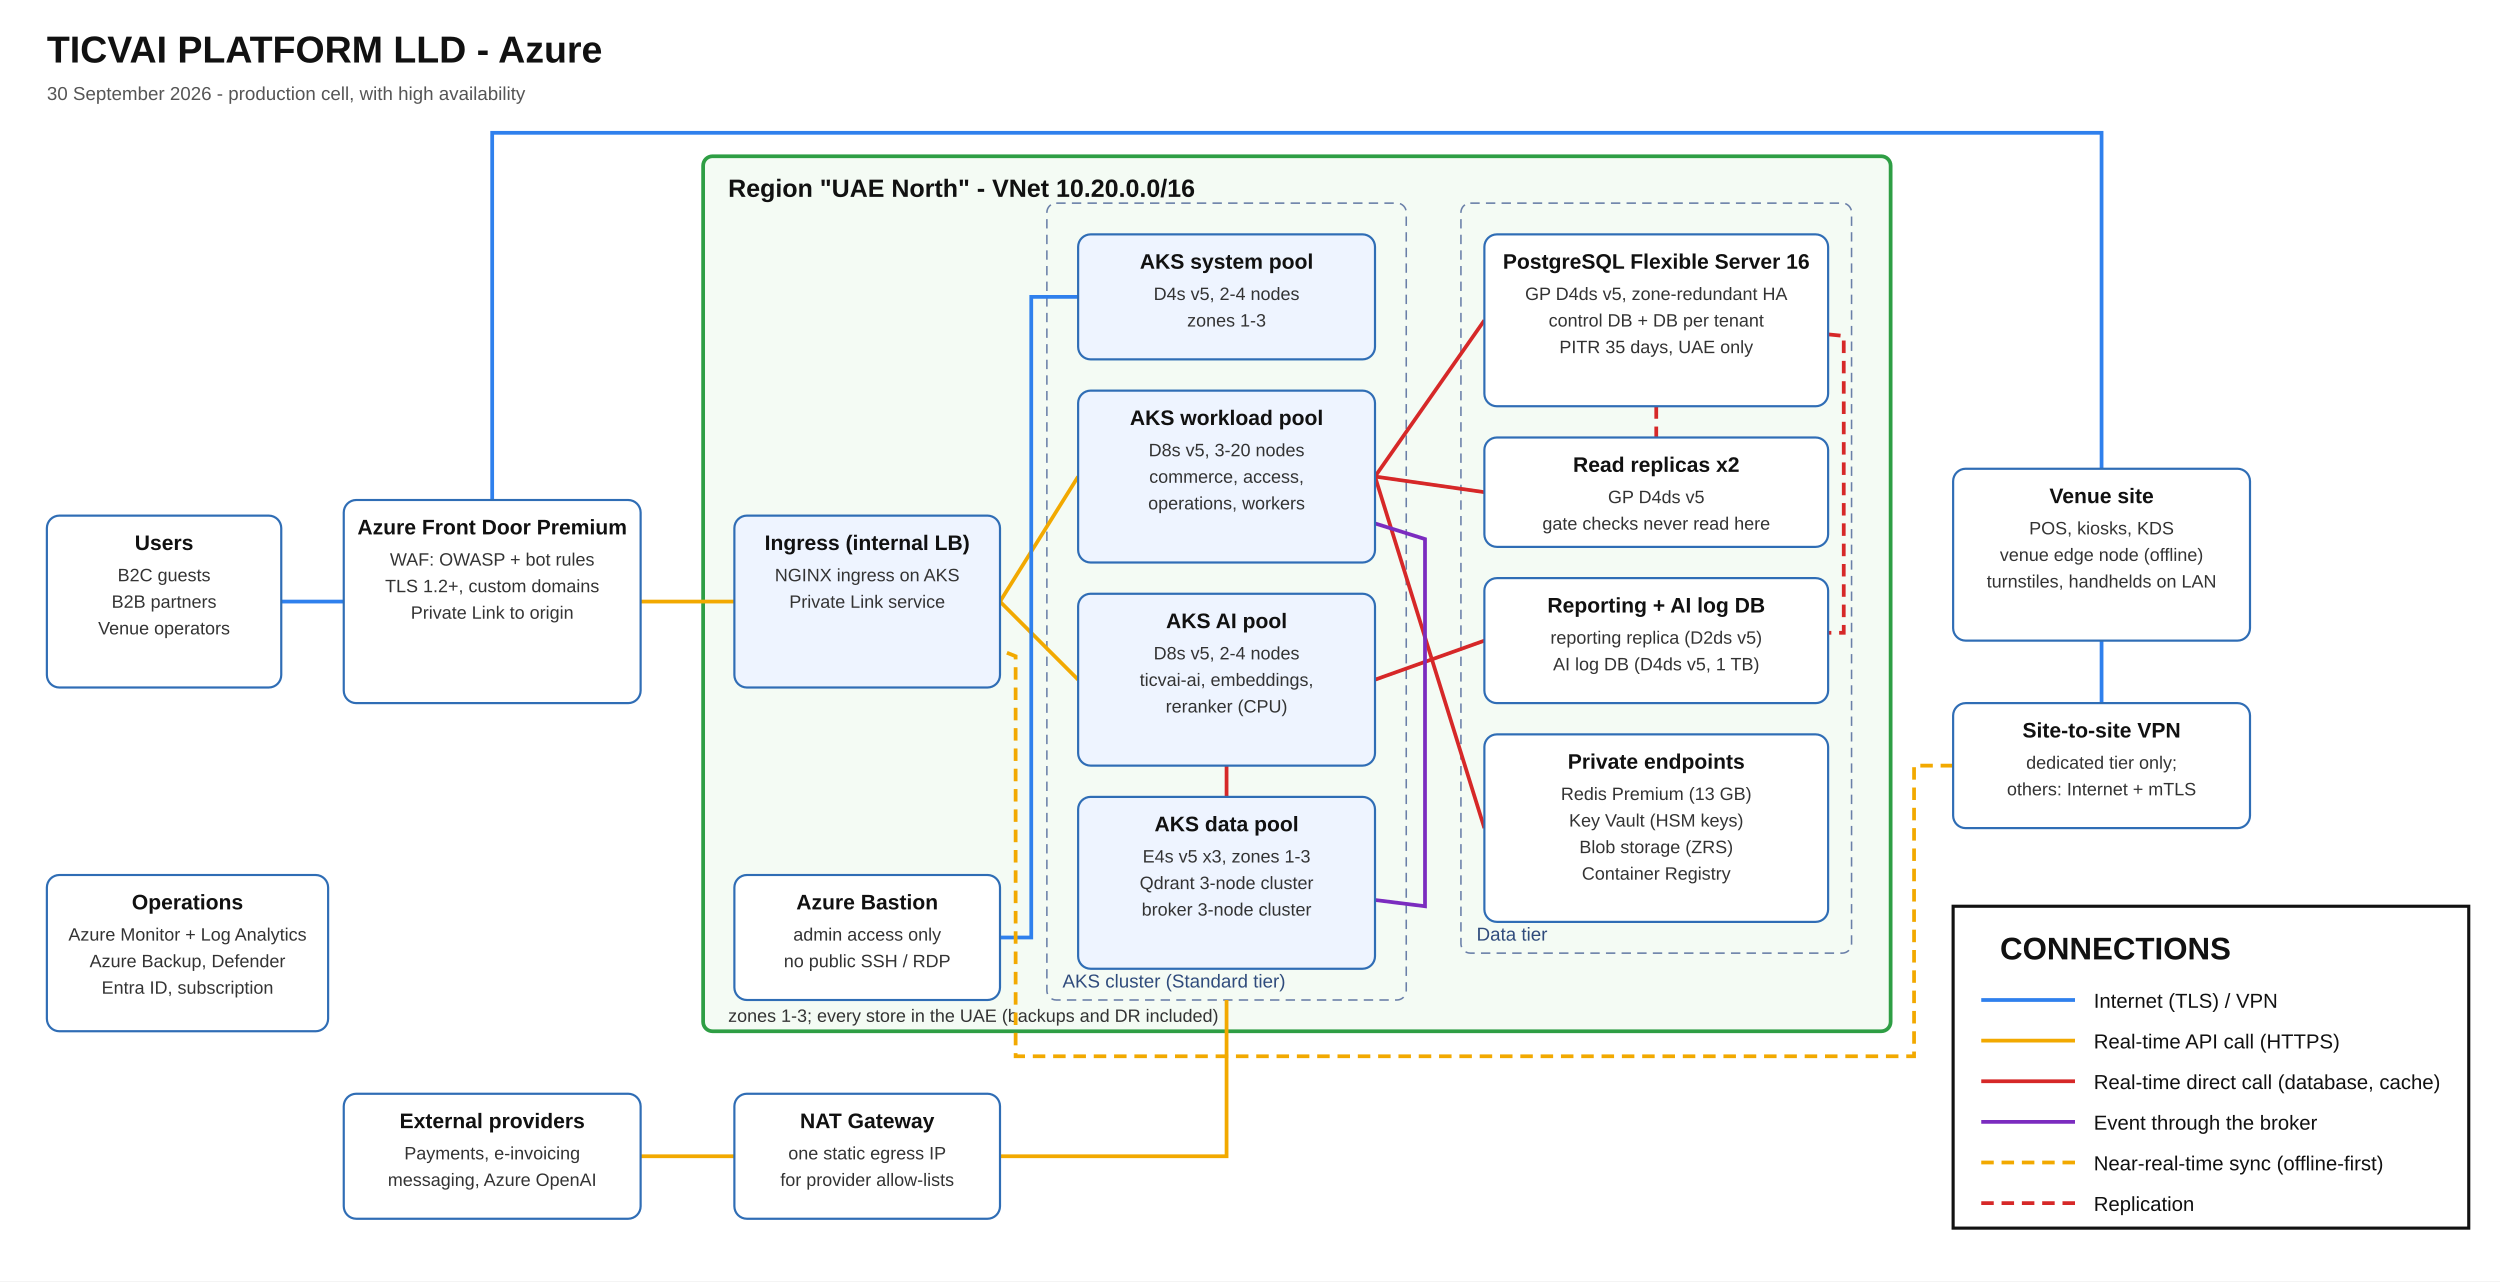
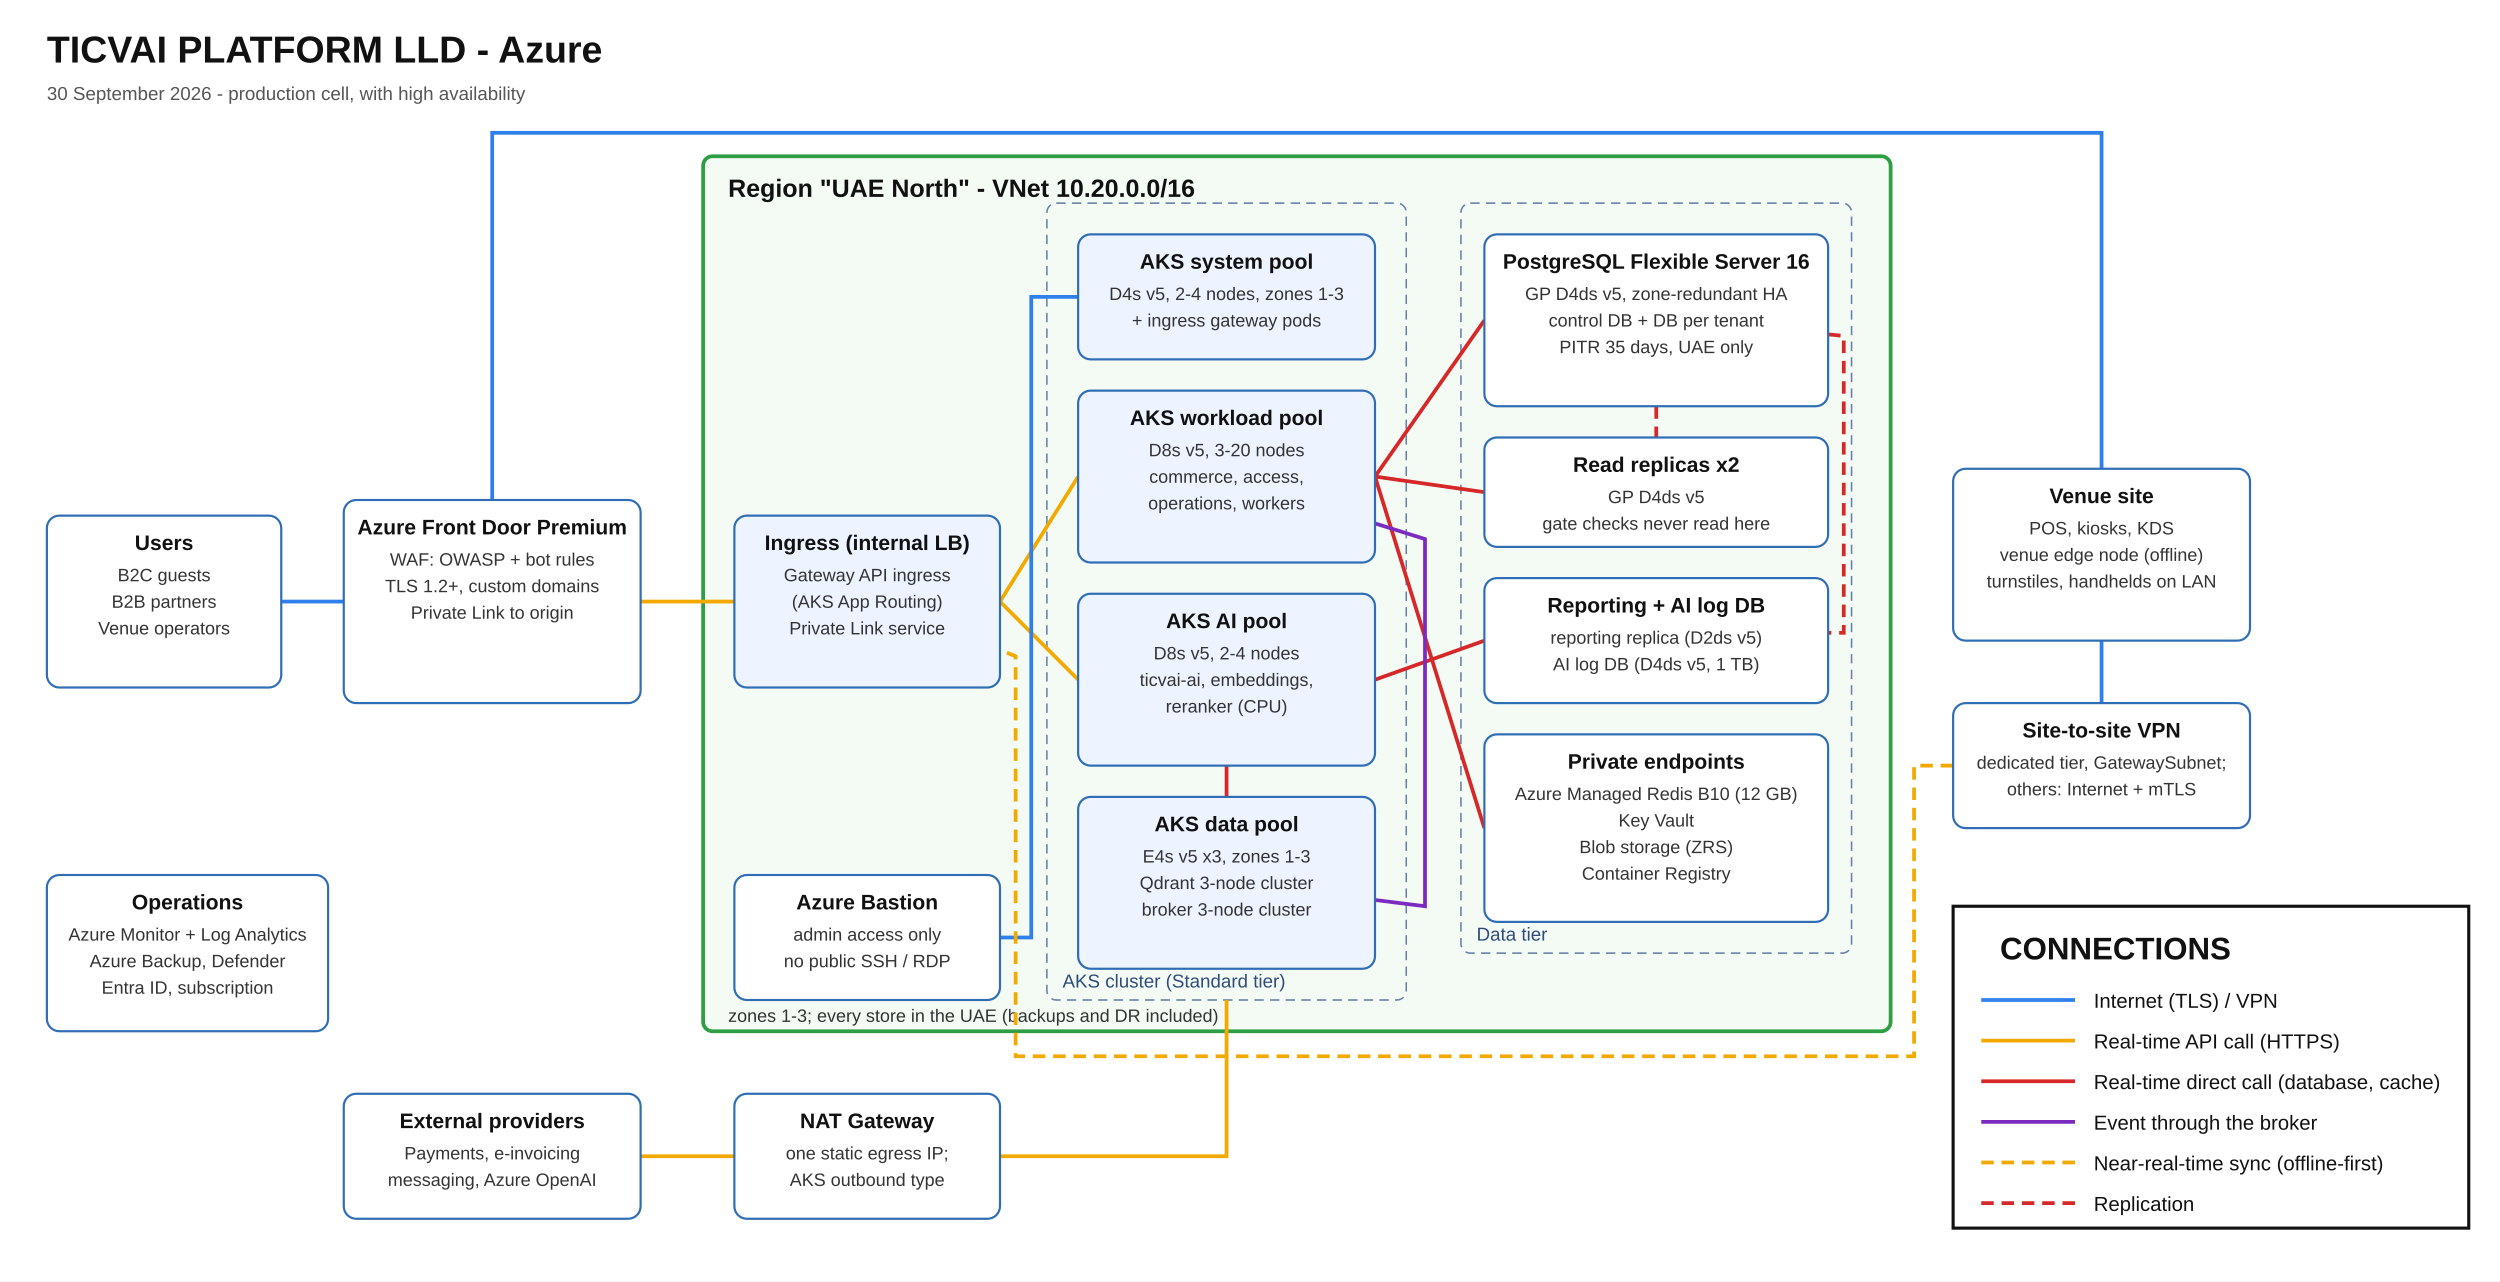
<svg xmlns="http://www.w3.org/2000/svg" viewBox="0 0 1600 820" width="1600" height="820" font-family="Segoe UI, Arial, sans-serif" fill="#111">
  <defs>
    <linearGradient id="g" x1="0" y1="0" x2="0" y2="1">
      <stop offset="0" stop-color="#D9D9D9" />
      <stop offset="1" stop-color="#BDBDBD" />
    </linearGradient>
  </defs>
  <rect width="100%" height="100%" fill="#FFFFFF" />
  <text x="30" y="40" font-size="24" font-weight="700">TICVAI PLATFORM LLD - Azure</text>
  <text x="30" y="64" font-size="12" fill="#555">30 September 2026 - production cell, with high availability</text>
  <rect x="450" y="100" width="760" height="560" rx="6" fill="#F4FBF4" stroke="#2E9E44" stroke-width="2.4" />
  <text x="466" y="126" font-size="16" font-weight="700">Region "UAE North" - VNet 10.20.0.0/16</text>
  <text x="466" y="654" font-size="11.5" fill="#333">zones 1-3; every store in the UAE (backups and DR included)</text>
  <rect x="670" y="130" width="230" height="510" rx="6" fill="none" stroke="#6A7FA8" stroke-dasharray="6,4" />
  <text x="680" y="632" font-size="12" fill="#2F4B7C">AKS cluster (Standard tier)</text>
  <rect x="935" y="130" width="250" height="480" rx="6" fill="none" stroke="#6A7FA8" stroke-dasharray="6,4" />
  <text x="945" y="602" font-size="12" fill="#2F4B7C">Data tier</text>
  <polyline points="180,385 220,385" fill="none" stroke="#2F80ED" stroke-width="2.4" />
  <polyline points="410,385 470,385" fill="none" stroke="#F2A900" stroke-width="2.4" />
  <polyline points="640,385 690,305" fill="none" stroke="#F2A900" stroke-width="2.4" />
  <polyline points="640,385 690,435" fill="none" stroke="#F2A900" stroke-width="2.4" />
  <polyline points="880,305 950,205" fill="none" stroke="#D62828" stroke-width="2.4" />
  <polyline points="880,305 950,315" fill="none" stroke="#D62828" stroke-width="2.4" />
  <polyline points="880,305 950,530" fill="none" stroke="#D62828" stroke-width="2.4" />
  <polyline points="880,435 950,410" fill="none" stroke="#D62828" stroke-width="2.4" />
  <polyline points="785,490 785,510" fill="none" stroke="#D62828" stroke-width="2.4" />
  <polyline points="880,335 912,345 912,580 880,576" fill="none" stroke="#7B2CBF" stroke-width="2.4" />
  <polyline points="1060,260 1060,280" fill="none" stroke="#D62828" stroke-width="2.4" stroke-dasharray="8,5" />
  <polyline points="1170,214 1180,215 1180,405 1170,405" fill="none" stroke="#D62828" stroke-width="2.4" stroke-dasharray="8,5" />
  <polyline points="785,640 785,740 640,740" fill="none" stroke="#F2A900" stroke-width="2.4" />
  <polyline points="470,740 410,740" fill="none" stroke="#F2A900" stroke-width="2.4" />
  <polyline points="640,600 660,600 660,190 690,190" fill="none" stroke="#2F80ED" stroke-width="2.4" />
  <polyline points="1345,300 1345,85 315,85 315,320" fill="none" stroke="#2F80ED" stroke-width="2.4" />
  <polyline points="1345,410 1345,450" fill="none" stroke="#2F80ED" stroke-width="2.4" />
  <polyline points="1250,490 1225,490 1225,676 650,676 650,420 640,416" fill="none" stroke="#F2A900" stroke-width="2.4" stroke-dasharray="8,5" />
  <rect x="30" y="330" width="150" height="110" rx="8" fill="#FFFFFF" stroke="#2F6DB5" stroke-width="1.4" />
  <text x="105.0" y="352" text-anchor="middle" font-size="13.5" font-weight="700">Users</text>
  <text x="105.0" y="372" text-anchor="middle" font-size="11.5" fill="#333">B2C guests</text>
  <text x="105.0" y="389" text-anchor="middle" font-size="11.5" fill="#333">B2B partners</text>
  <text x="105.0" y="406" text-anchor="middle" font-size="11.5" fill="#333">Venue operators</text>
  <rect x="220" y="320" width="190" height="130" rx="8" fill="#FFFFFF" stroke="#2F6DB5" stroke-width="1.4" />
  <text x="315.0" y="342" text-anchor="middle" font-size="13.5" font-weight="700">Azure Front Door Premium</text>
  <text x="315.0" y="362" text-anchor="middle" font-size="11.5" fill="#333">WAF: OWASP + bot rules</text>
  <text x="315.0" y="379" text-anchor="middle" font-size="11.5" fill="#333">TLS 1.2+, custom domains</text>
  <text x="315.0" y="396" text-anchor="middle" font-size="11.5" fill="#333">Private Link to origin</text>
  <rect x="470" y="330" width="170" height="110" rx="8" fill="#EEF4FF" stroke="#2F6DB5" stroke-width="1.4" />
  <text x="555.0" y="352" text-anchor="middle" font-size="13.5" font-weight="700">Ingress (internal LB)</text>
-   <text x="555.0" y="372" text-anchor="middle" font-size="11.5" fill="#333">NGINX ingress on AKS</text>
-   <text x="555.0" y="389" text-anchor="middle" font-size="11.5" fill="#333">Private Link service</text>
+   <text x="555.0" y="372" text-anchor="middle" font-size="11.5" fill="#333">Gateway API ingress</text>
+   <text x="555.0" y="389" text-anchor="middle" font-size="11.5" fill="#333">(AKS App Routing)</text>
+   <text x="555.0" y="406" text-anchor="middle" font-size="11.5" fill="#333">Private Link service</text>
  <rect x="690" y="150" width="190" height="80" rx="8" fill="#EEF4FF" stroke="#2F6DB5" stroke-width="1.4" />
  <text x="785.0" y="172" text-anchor="middle" font-size="13.5" font-weight="700">AKS system pool</text>
-   <text x="785.0" y="192" text-anchor="middle" font-size="11.5" fill="#333">D4s v5, 2-4 nodes</text>
-   <text x="785.0" y="209" text-anchor="middle" font-size="11.5" fill="#333">zones 1-3</text>
+   <text x="785.0" y="192" text-anchor="middle" font-size="11.5" fill="#333">D4s v5, 2-4 nodes, zones 1-3</text>
+   <text x="785.0" y="209" text-anchor="middle" font-size="11.5" fill="#333">+ ingress gateway pods</text>
  <rect x="690" y="250" width="190" height="110" rx="8" fill="#EEF4FF" stroke="#2F6DB5" stroke-width="1.4" />
  <text x="785.0" y="272" text-anchor="middle" font-size="13.5" font-weight="700">AKS workload pool</text>
  <text x="785.0" y="292" text-anchor="middle" font-size="11.5" fill="#333">D8s v5, 3-20 nodes</text>
  <text x="785.0" y="309" text-anchor="middle" font-size="11.5" fill="#333">commerce, access,</text>
  <text x="785.0" y="326" text-anchor="middle" font-size="11.5" fill="#333">operations, workers</text>
  <rect x="690" y="380" width="190" height="110" rx="8" fill="#EEF4FF" stroke="#2F6DB5" stroke-width="1.4" />
  <text x="785.0" y="402" text-anchor="middle" font-size="13.5" font-weight="700">AKS AI pool</text>
  <text x="785.0" y="422" text-anchor="middle" font-size="11.5" fill="#333">D8s v5, 2-4 nodes</text>
  <text x="785.0" y="439" text-anchor="middle" font-size="11.5" fill="#333">ticvai-ai, embeddings,</text>
  <text x="785.0" y="456" text-anchor="middle" font-size="11.5" fill="#333">reranker (CPU)</text>
  <rect x="690" y="510" width="190" height="110" rx="8" fill="#EEF4FF" stroke="#2F6DB5" stroke-width="1.4" />
  <text x="785.0" y="532" text-anchor="middle" font-size="13.5" font-weight="700">AKS data pool</text>
  <text x="785.0" y="552" text-anchor="middle" font-size="11.5" fill="#333">E4s v5 x3, zones 1-3</text>
  <text x="785.0" y="569" text-anchor="middle" font-size="11.5" fill="#333">Qdrant 3-node cluster</text>
  <text x="785.0" y="586" text-anchor="middle" font-size="11.5" fill="#333">broker 3-node cluster</text>
  <rect x="950" y="150" width="220" height="110" rx="8" fill="#FFFFFF" stroke="#2F6DB5" stroke-width="1.4" />
  <text x="1060.0" y="172" text-anchor="middle" font-size="13.5" font-weight="700">PostgreSQL Flexible Server 16</text>
  <text x="1060.0" y="192" text-anchor="middle" font-size="11.5" fill="#333">GP D4ds v5, zone-redundant HA</text>
  <text x="1060.0" y="209" text-anchor="middle" font-size="11.5" fill="#333">control DB + DB per tenant</text>
  <text x="1060.0" y="226" text-anchor="middle" font-size="11.5" fill="#333">PITR 35 days, UAE only</text>
  <rect x="950" y="280" width="220" height="70" rx="8" fill="#FFFFFF" stroke="#2F6DB5" stroke-width="1.4" />
  <text x="1060.0" y="302" text-anchor="middle" font-size="13.5" font-weight="700">Read replicas x2</text>
  <text x="1060.0" y="322" text-anchor="middle" font-size="11.5" fill="#333">GP D4ds v5</text>
  <text x="1060.0" y="339" text-anchor="middle" font-size="11.5" fill="#333">gate checks never read here</text>
  <rect x="950" y="370" width="220" height="80" rx="8" fill="#FFFFFF" stroke="#2F6DB5" stroke-width="1.4" />
  <text x="1060.0" y="392" text-anchor="middle" font-size="13.5" font-weight="700">Reporting + AI log DB</text>
  <text x="1060.0" y="412" text-anchor="middle" font-size="11.5" fill="#333">reporting replica (D2ds v5)</text>
  <text x="1060.0" y="429" text-anchor="middle" font-size="11.5" fill="#333">AI log DB (D4ds v5, 1 TB)</text>
  <rect x="950" y="470" width="220" height="120" rx="8" fill="#FFFFFF" stroke="#2F6DB5" stroke-width="1.4" />
  <text x="1060.0" y="492" text-anchor="middle" font-size="13.5" font-weight="700">Private endpoints</text>
-   <text x="1060.0" y="512" text-anchor="middle" font-size="11.5" fill="#333">Redis Premium (13 GB)</text>
-   <text x="1060.0" y="529" text-anchor="middle" font-size="11.5" fill="#333">Key Vault (HSM keys)</text>
+   <text x="1060.0" y="512" text-anchor="middle" font-size="11.5" fill="#333">Azure Managed Redis B10 (12 GB)</text>
+   <text x="1060.0" y="529" text-anchor="middle" font-size="11.5" fill="#333">Key Vault</text>
  <text x="1060.0" y="546" text-anchor="middle" font-size="11.5" fill="#333">Blob storage (ZRS)</text>
  <text x="1060.0" y="563" text-anchor="middle" font-size="11.5" fill="#333">Container Registry</text>
  <rect x="470" y="560" width="170" height="80" rx="8" fill="#FFFFFF" stroke="#2F6DB5" stroke-width="1.4" />
  <text x="555.0" y="582" text-anchor="middle" font-size="13.5" font-weight="700">Azure Bastion</text>
  <text x="555.0" y="602" text-anchor="middle" font-size="11.5" fill="#333">admin access only</text>
  <text x="555.0" y="619" text-anchor="middle" font-size="11.5" fill="#333">no public SSH / RDP</text>
  <rect x="470" y="700" width="170" height="80" rx="8" fill="#FFFFFF" stroke="#2F6DB5" stroke-width="1.4" />
  <text x="555.0" y="722" text-anchor="middle" font-size="13.5" font-weight="700">NAT Gateway</text>
-   <text x="555.0" y="742" text-anchor="middle" font-size="11.5" fill="#333">one static egress IP</text>
-   <text x="555.0" y="759" text-anchor="middle" font-size="11.5" fill="#333">for provider allow-lists</text>
+   <text x="555.0" y="742" text-anchor="middle" font-size="11.5" fill="#333">one static egress IP;</text>
+   <text x="555.0" y="759" text-anchor="middle" font-size="11.5" fill="#333">AKS outbound type</text>
  <rect x="220" y="700" width="190" height="80" rx="8" fill="#FFFFFF" stroke="#2F6DB5" stroke-width="1.4" />
  <text x="315.0" y="722" text-anchor="middle" font-size="13.5" font-weight="700">External providers</text>
  <text x="315.0" y="742" text-anchor="middle" font-size="11.5" fill="#333">Payments, e-invoicing</text>
  <text x="315.0" y="759" text-anchor="middle" font-size="11.5" fill="#333">messaging, Azure OpenAI</text>
  <rect x="30" y="560" width="180" height="100" rx="8" fill="#FFFFFF" stroke="#2F6DB5" stroke-width="1.4" />
  <text x="120.0" y="582" text-anchor="middle" font-size="13.5" font-weight="700">Operations</text>
  <text x="120.0" y="602" text-anchor="middle" font-size="11.5" fill="#333">Azure Monitor + Log Analytics</text>
  <text x="120.0" y="619" text-anchor="middle" font-size="11.5" fill="#333">Azure Backup, Defender</text>
  <text x="120.0" y="636" text-anchor="middle" font-size="11.5" fill="#333">Entra ID, subscription</text>
  <rect x="1250" y="300" width="190" height="110" rx="8" fill="#FFFFFF" stroke="#2F6DB5" stroke-width="1.4" />
  <text x="1345.0" y="322" text-anchor="middle" font-size="13.5" font-weight="700">Venue site</text>
  <text x="1345.0" y="342" text-anchor="middle" font-size="11.5" fill="#333">POS, kiosks, KDS</text>
  <text x="1345.0" y="359" text-anchor="middle" font-size="11.5" fill="#333">venue edge node (offline)</text>
  <text x="1345.0" y="376" text-anchor="middle" font-size="11.5" fill="#333">turnstiles, handhelds on LAN</text>
  <rect x="1250" y="450" width="190" height="80" rx="8" fill="#FFFFFF" stroke="#2F6DB5" stroke-width="1.4" />
  <text x="1345.0" y="472" text-anchor="middle" font-size="13.5" font-weight="700">Site-to-site VPN</text>
-   <text x="1345.0" y="492" text-anchor="middle" font-size="11.5" fill="#333">dedicated tier only;</text>
+   <text x="1345.0" y="492" text-anchor="middle" font-size="11.5" fill="#333">dedicated tier, GatewaySubnet;</text>
  <text x="1345.0" y="509" text-anchor="middle" font-size="11.5" fill="#333">others: Internet + mTLS</text>
  <rect x="1250" y="580" width="330" height="206" fill="#FFFFFF" stroke="#111" stroke-width="2" />
  <text x="1280" y="614" font-size="20" font-weight="700">CONNECTIONS</text>
  <line x1="1268" y1="640" x2="1328" y2="640" stroke="#2F80ED" stroke-width="2.4" />
  <text x="1340" y="645" font-size="13">Internet (TLS) / VPN</text>
  <line x1="1268" y1="666" x2="1328" y2="666" stroke="#F2A900" stroke-width="2.4" />
  <text x="1340" y="671" font-size="13">Real-time API call (HTTPS)</text>
  <line x1="1268" y1="692" x2="1328" y2="692" stroke="#D62828" stroke-width="2.4" />
  <text x="1340" y="697" font-size="13">Real-time direct call (database, cache)</text>
  <line x1="1268" y1="718" x2="1328" y2="718" stroke="#7B2CBF" stroke-width="2.4" />
  <text x="1340" y="723" font-size="13">Event through the broker</text>
  <line x1="1268" y1="744" x2="1328" y2="744" stroke="#F2A900" stroke-width="2.4" stroke-dasharray="8,5" />
  <text x="1340" y="749" font-size="13">Near-real-time sync (offline-first)</text>
  <line x1="1268" y1="770" x2="1328" y2="770" stroke="#D62828" stroke-width="2.4" stroke-dasharray="8,5" />
  <text x="1340" y="775" font-size="13">Replication</text>
</svg>
